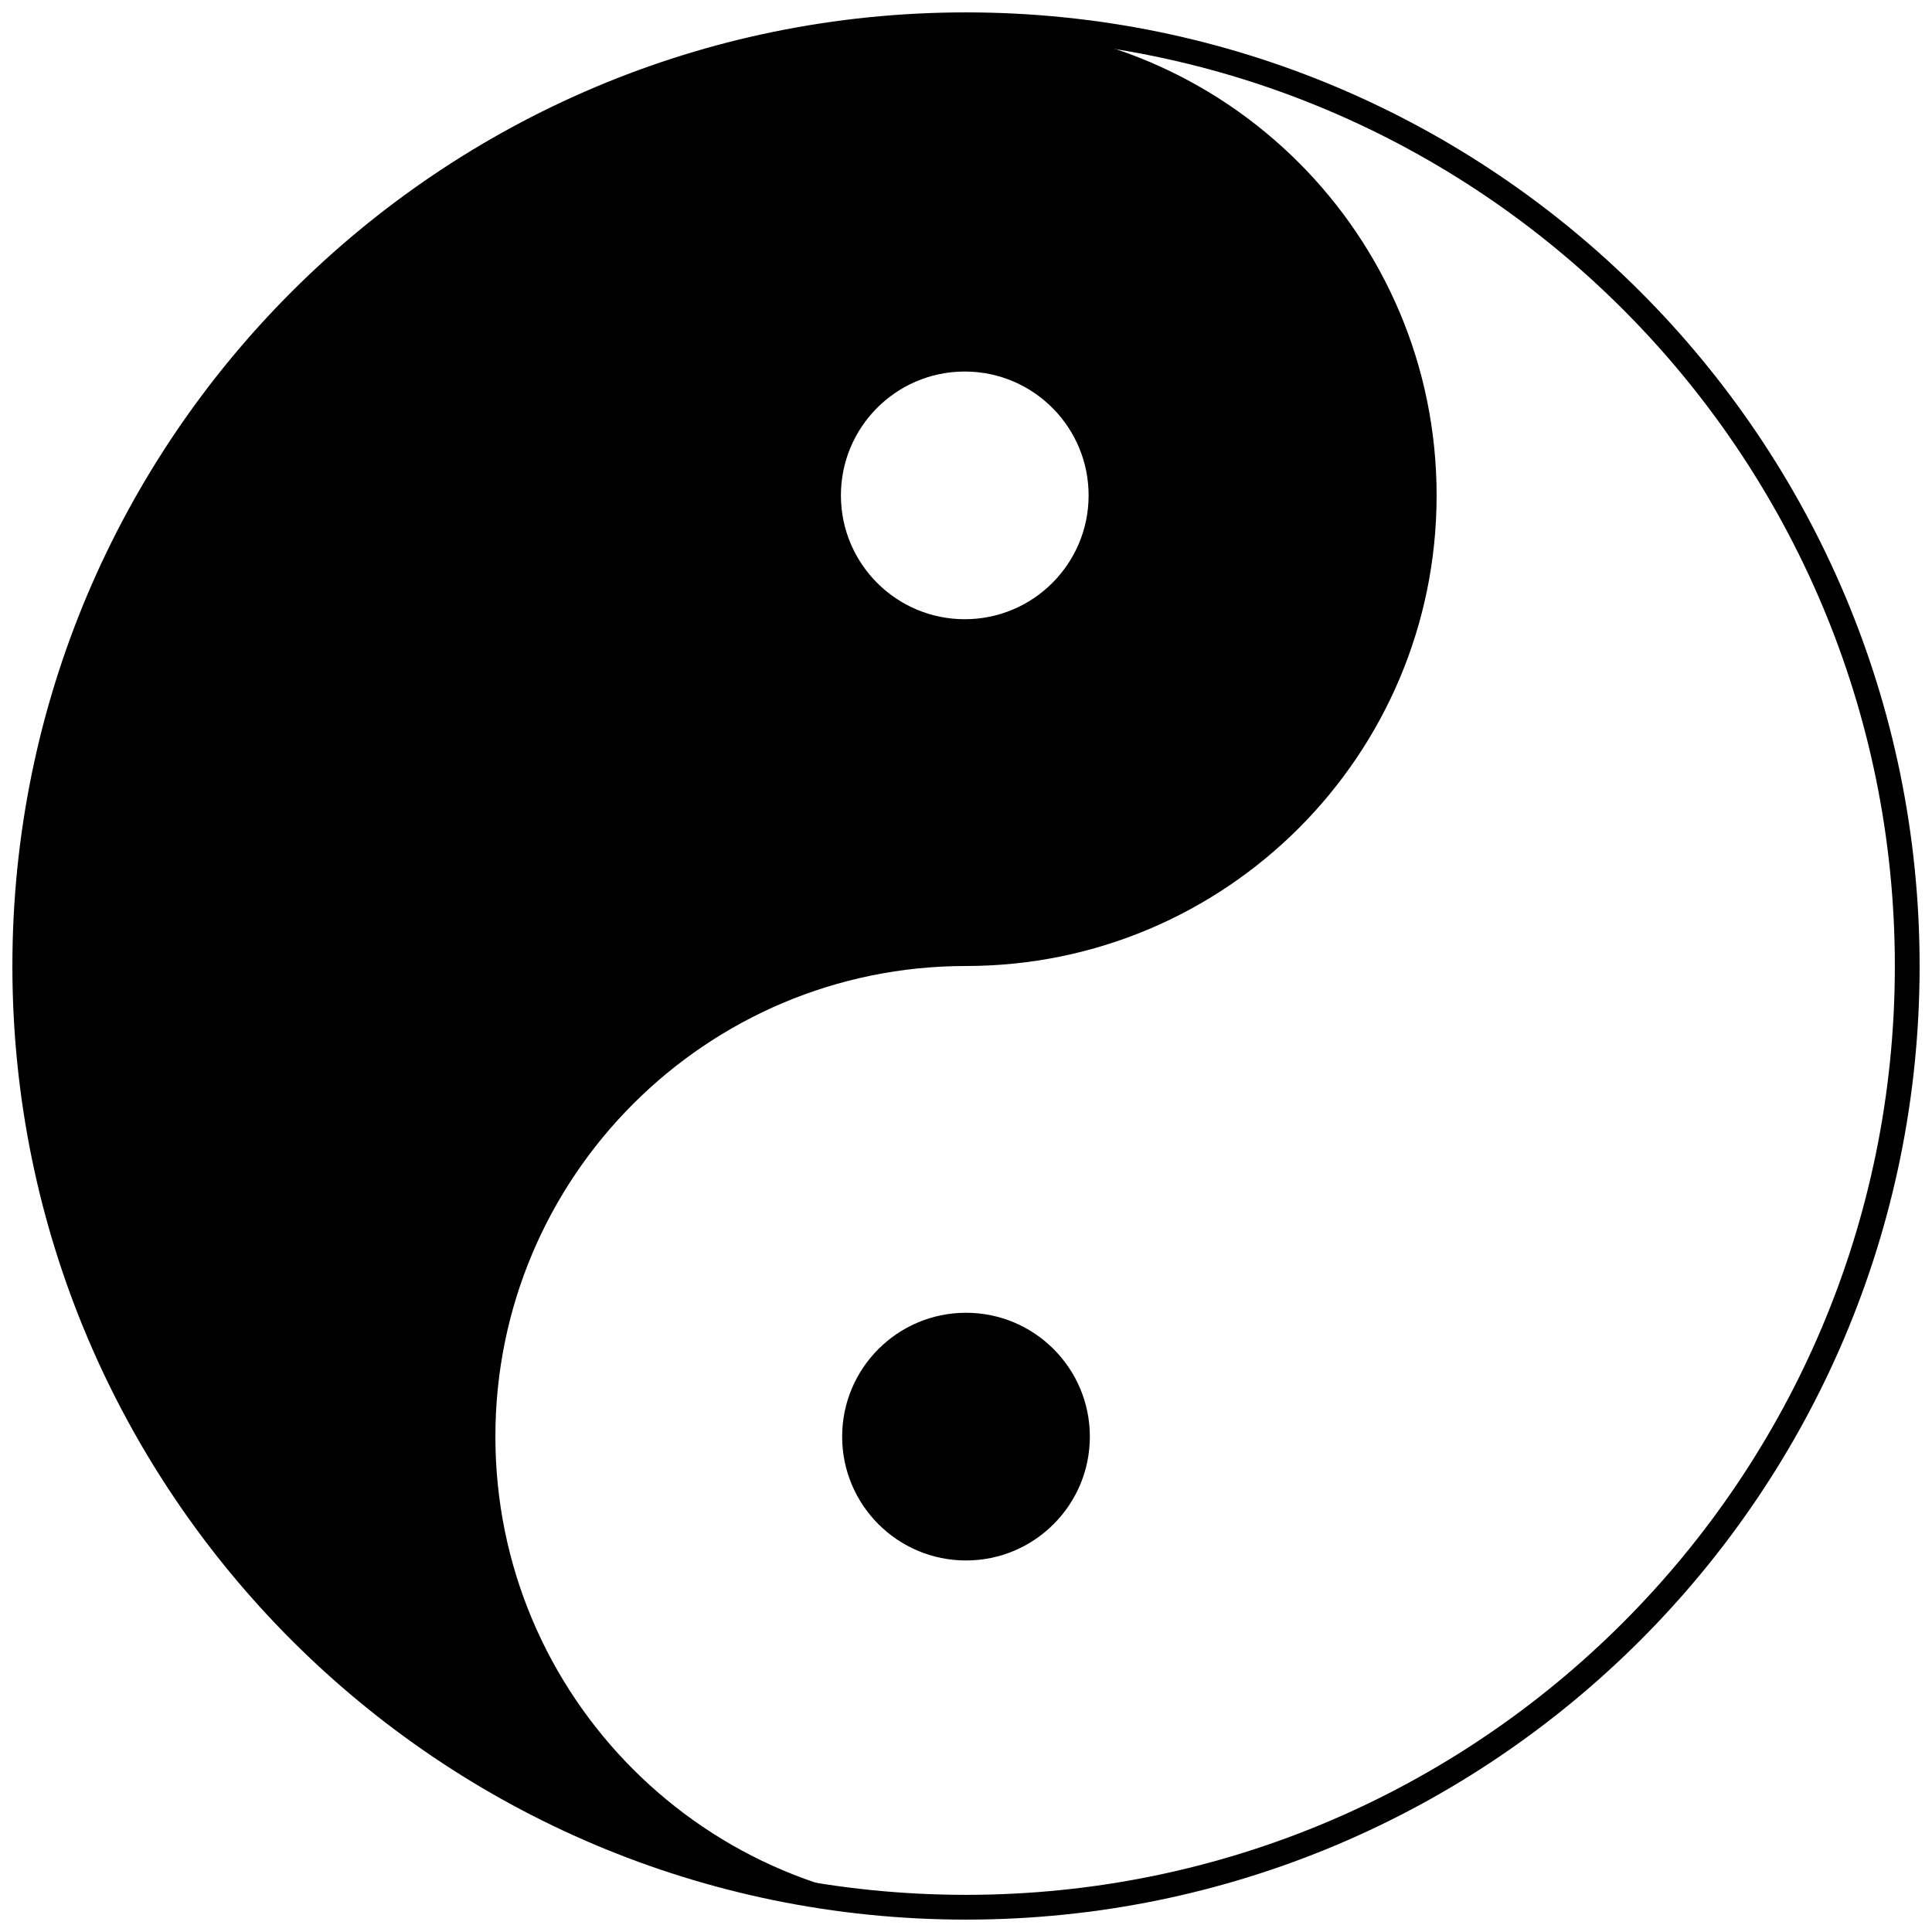
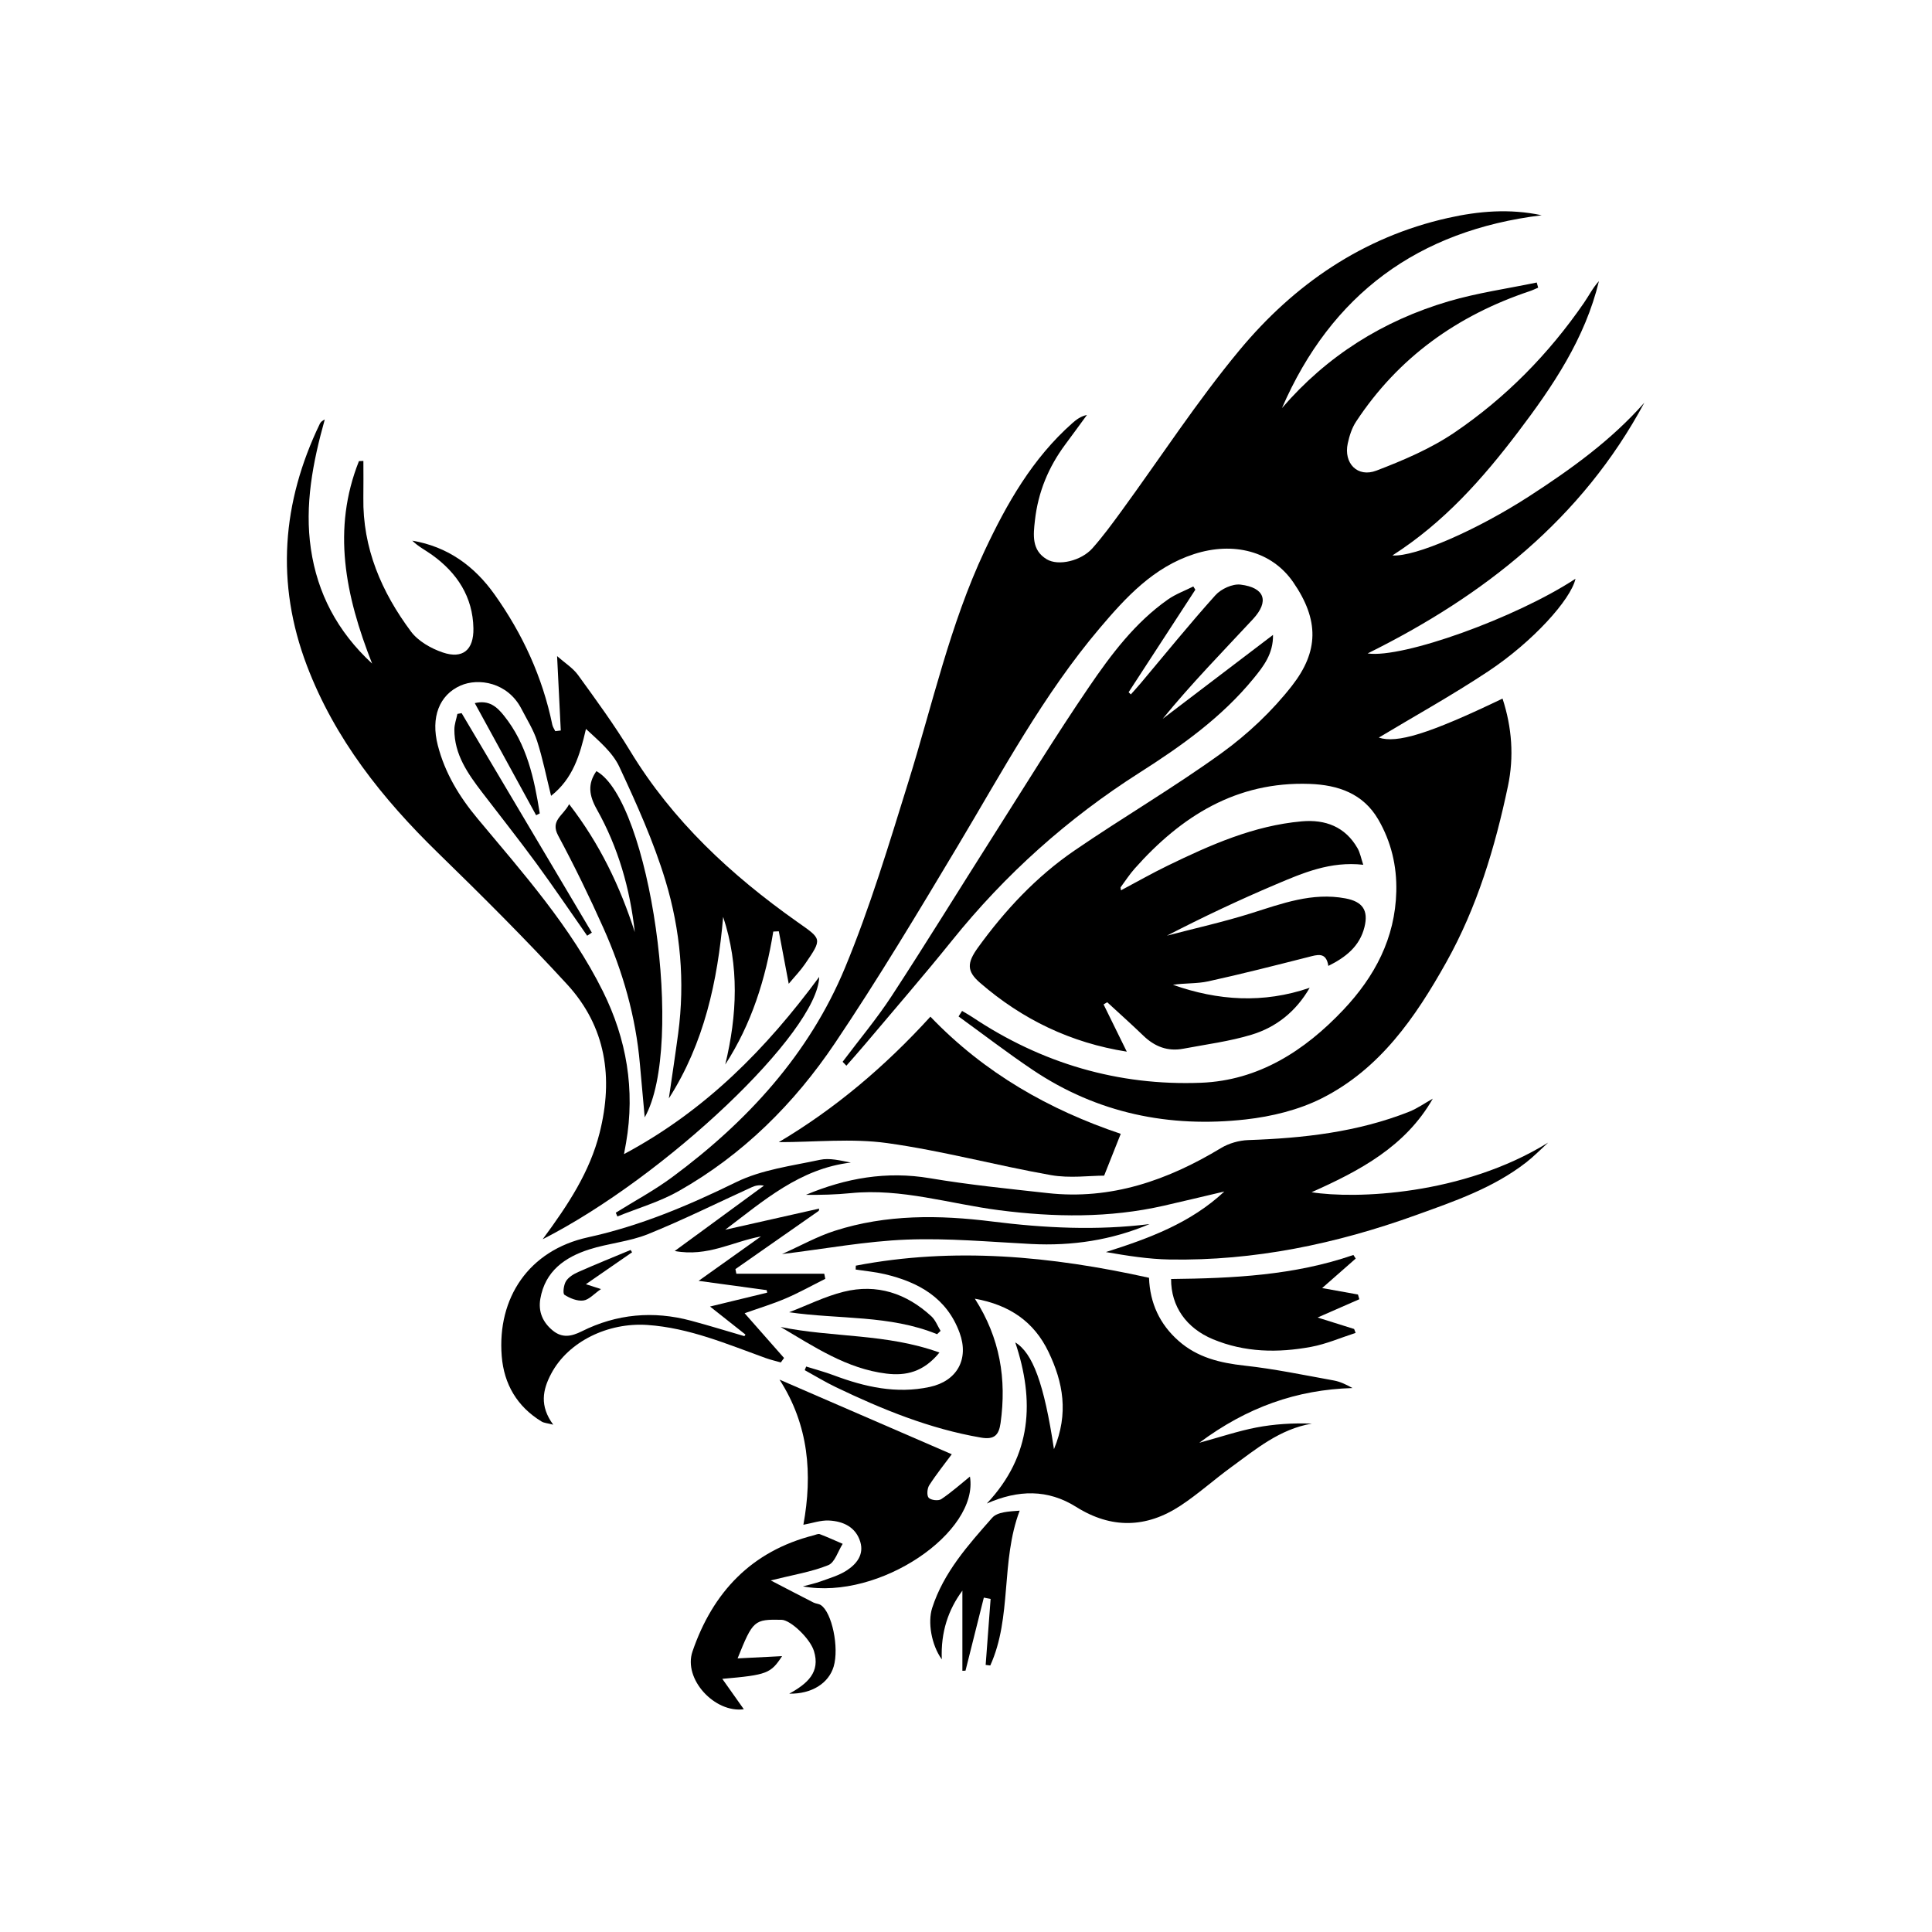
- <svg xmlns="http://www.w3.org/2000/svg" width="468" height="468" viewBox="-39 -39 78 78">
-   <circle fill="none" r="38" stroke="#000" />
-   <path d="M0,38A19,19 0 1,1 0,0A19,19 0 1,0 0-38A38,38 0 1,0 0,38M0-24a5,5 0 1,1-.1,0z" />
-   <circle cy="19" r="5" />
+ <svg xmlns="http://www.w3.org/2000/svg" version="1.1" id="Layer_1" x="0px" y="0px" width="864px" height="864px" viewBox="0 0 864 864" enable-background="new 0 0 864 864" xml:space="preserve">
+   <path fill-rule="evenodd" clip-rule="evenodd" d="M275.38,542.326c8.417-5.257,17.231-9.979,25.184-15.862  c33.52-24.799,61.258-54.948,77.341-93.712c11.202-27.001,19.651-55.202,28.351-83.171c10.768-34.62,18.546-70.207,34.062-103.253  c9.947-21.186,21.417-41.338,39.248-57.106c1.806-1.597,3.734-3.056,6.518-3.647c-3.216,4.387-6.406,8.793-9.655,13.156  c-7.529,10.113-12.18,21.342-13.596,33.93c-0.749,6.653-1.507,13.37,5.254,17.439c5.253,3.163,15.459,0.714,20.452-4.912  c4.628-5.214,8.776-10.876,12.894-16.517c17.56-24.05,33.848-49.146,52.825-72.013c24.437-29.443,55.135-50.621,93.26-59.181  c13.702-3.076,27.578-4.271,41.925-1.213c-55.2,6.781-94.058,35.297-116.143,86.236c20.107-23.368,45.209-39.12,74.57-47.761  c12.837-3.778,26.232-5.656,39.373-8.396c0.209,0.769,0.419,1.536,0.626,2.304c-1.256,0.527-2.484,1.139-3.775,1.57  c-32.371,10.832-58.775,29.652-77.669,58.363c-1.862,2.831-2.967,6.344-3.7,9.698c-1.931,8.845,4.319,15.431,12.821,12.179  c12.057-4.611,24.263-9.809,34.878-17.008c22.914-15.541,42.202-35.157,57.96-58.056c2.203-3.202,3.951-6.719,6.665-9.675  c-6.183,25.666-20.611,47.011-36.243,67.597c-15.787,20.792-33.009,40.285-56.105,55.079c10.132,0.745,37.83-11.332,61.446-26.647  c18.546-12.028,36.464-24.916,51.204-41.653c-27.906,51.996-71.838,86.409-123.738,112.128  c15.683,2.301,66.284-15.891,92.954-33.397c-2.051,9.251-18.995,28.117-39.064,41.427c-16.204,10.746-33.263,20.201-48.894,29.599  c8.019,2.666,22.149-1.488,55.333-17.442c4.202,12.895,5.191,25.984,2.414,39.171c-5.774,27.414-13.773,54.072-27.558,78.72  c-13.815,24.7-29.731,47.805-55.711,60.879c-10.336,5.201-22.414,8.14-33.998,9.437c-34.152,3.828-66.382-2.743-95.272-22.163  c-11.299-7.595-22.112-15.908-33.147-23.895c0.523-0.82,1.048-1.642,1.572-2.464c1.524,0.911,3.092,1.756,4.566,2.741  c30.975,20.69,65.28,30.819,102.3,29.38c25.669-1,46.328-14.263,63.676-32.643c14.014-14.848,23.142-31.977,23.648-52.917  c0.279-11.444-2.311-22.234-8.017-32.102c-6.783-11.733-18.063-15.535-30.753-15.986c-32.704-1.162-57.413,14.422-78.233,37.874  c-2.305,2.594-4.207,5.546-6.273,8.348c-0.09,0.121,0.036,0.4,0.157,1.363c7.106-3.771,13.887-7.633,20.89-11.034  c19.101-9.277,38.481-17.908,59.985-19.808c10.479-0.925,19.371,2.377,24.89,11.994c1.184,2.062,1.607,4.56,2.573,7.428  c-14.716-1.657-26.987,3.654-39.138,8.804c-16.385,6.943-32.486,14.551-48.668,22.898c12.559-3.293,25.266-6.116,37.638-10.005  c13.807-4.341,27.313-9.468,42.214-6.665c7.61,1.431,10.36,5.279,8.509,12.791c-2.138,8.689-8.449,13.576-16.163,17.409  c-0.982-6.469-4.958-4.983-9.135-3.926c-14.833,3.758-29.663,7.555-44.605,10.827c-5.083,1.114-10.496,0.725-15.762,1.549  c20.111,7.089,40.384,8.465,61.16,1.323c-6.077,10.544-14.894,17.609-25.915,20.964c-9.935,3.024-20.394,4.354-30.646,6.293  c-6.941,1.311-12.768-0.948-17.815-5.823c-5.278-5.097-10.765-9.979-16.16-14.956c-0.548,0.32-1.096,0.64-1.645,0.96  c3.39,6.896,6.778,13.792,10.384,21.126c-25.09-3.938-46.78-14.446-65.639-30.796c-5.945-5.153-5.918-8.833-0.873-15.802  c12.074-16.678,26.062-31.653,43.055-43.298c21.699-14.872,44.495-28.185,65.796-43.584c11.701-8.46,22.653-18.771,31.522-30.137  c11.934-15.289,12.309-29.306,0.55-46.351c-9.546-13.835-26.703-18.238-44.301-12.552c-18.135,5.859-30.463,19.273-42.184,33.103  c-25.24,29.784-43.586,64.118-63.511,97.428c-17.777,29.721-35.604,59.473-54.927,88.189c-18.219,27.075-41.23,49.953-69.928,66.182  c-8.53,4.822-18.212,7.606-27.366,11.325C275.857,543.447,275.619,542.887,275.38,542.326z" />
+   <path fill-rule="evenodd" clip-rule="evenodd" d="M242.687,554.197c11.621-15.721,21.088-30.232,25.459-47.551  c6.234-24.701,2.843-47.523-14.578-66.49c-18.54-20.186-38.003-39.555-57.643-58.688c-24.929-24.284-46.218-50.989-58.695-83.845  c-13.984-36.823-11.16-72.886,5.805-108.113c0.371-0.771,1.069-1.383,2.203-1.913c-5.334,19.048-9.1,38.351-6.197,57.947  c2.911,19.649,11.68,36.729,27.367,51.209c-12.072-30.625-17.972-60.184-5.888-90.534c0.663-0.028,1.325-0.057,1.988-0.085  c0,5.454,0.075,10.908-0.014,16.36c-0.365,22.632,8.136,42.27,21.299,59.93c3.217,4.316,8.964,7.582,14.215,9.362  c8.896,3.016,13.891-1.074,13.704-10.817c-0.27-14.047-7.27-24.745-18.469-32.799c-2.944-2.117-6.232-3.753-8.862-6.381  c15.765,2.663,27.702,11.271,36.809,24.086c12.535,17.64,21.418,36.926,25.799,58.202c0.209,1.016,0.877,1.937,1.332,2.902  c0.82-0.1,1.64-0.201,2.461-0.301c-0.526-10.63-1.053-21.261-1.646-33.263c3.386,3.001,7.062,5.278,9.409,8.518  c8.046,11.105,16.172,22.216,23.278,33.925c18.991,31.294,45.127,55.502,74.638,76.359c11.051,7.81,11.455,7.363,3.521,18.926  c-2.024,2.949-4.555,5.552-7.26,8.803c-1.614-8.549-3.022-16.008-4.431-23.467c-0.827,0.041-1.652,0.082-2.479,0.123  c-3.416,21.203-9.72,41.318-21.476,59.456c5.338-22.104,6.324-44.036-0.937-66.028c-2.503,28.778-8.464,56.434-24.29,81.201  c1.396-9.672,2.873-19.332,4.169-29.018c3.106-23.21,1.031-46.255-5.685-68.406c-5.293-17.457-12.89-34.308-20.623-50.886  c-3.057-6.554-9.252-11.643-14.925-16.945c-2.716,11.82-5.883,22.291-15.6,29.926c-2.141-8.603-3.732-16.708-6.252-24.514  c-1.622-5.021-4.554-9.628-6.996-14.371c-6.138-11.921-19.245-13.961-27.254-10.417c-9.502,4.205-13.38,14.174-10.158,26.705  c3.19,12.412,9.602,22.966,17.806,32.801c20.4,24.454,41.688,48.354,56.013,77.186c10.637,21.411,14.477,44.041,10.371,67.796  c-0.191,1.11-0.402,2.216-0.915,5.03c36.53-19.51,63.645-47.2,87.289-79.235C365.733,461.49,297.874,526.095,242.687,554.197z" />
+   <path fill-rule="evenodd" clip-rule="evenodd" d="M382.724,566.008c43.853-8.42,87.324-4.304,131.123,5.428  c0.415,11.351,4.797,20.767,13.204,28.197c8.426,7.446,18.526,9.874,29.501,11.076c13.394,1.468,26.646,4.246,39.927,6.646  c2.862,0.517,5.58,1.831,8.354,3.383c-24.928,0.737-47.143,8.561-68.504,24.479c9.657-2.642,17.445-5.271,25.443-6.818  c8.071-1.561,16.351-2.049,24.903-1.752c-14.39,2.438-24.985,11.402-36.028,19.44c-7.708,5.61-14.835,12.066-22.78,17.293  c-15.227,10.014-30.896,10.383-46.571,0.533c-12.767-8.023-25.943-7.702-39.979-1.537c20.292-21.562,21.394-46.105,12.716-72.042  c7.756,4.713,12.881,18.291,17.302,47.743c6.706-16.071,4.07-29.898-2.411-43.449c-6.488-13.563-17.438-21.07-32.963-23.844  c11.313,17.64,14.225,36.021,11.499,55.587c-0.764,5.489-2.847,7.541-8.746,6.53c-22.932-3.93-44.16-12.602-64.947-22.577  c-4.748-2.278-9.263-5.041-13.885-7.581c0.213-0.54,0.426-1.079,0.64-1.621c4.086,1.284,8.242,2.382,12.246,3.882  c13.936,5.226,28.071,8.468,43.031,5.242c12.166-2.623,17.649-12.397,13.356-24.169c-5.726-15.7-18.379-22.722-33.59-26.293  c-4.227-0.994-8.597-1.376-12.901-2.037C382.684,567.166,382.705,566.587,382.724,566.008z" />
+   <path fill-rule="evenodd" clip-rule="evenodd" d="M640.752,491.328c-12.183,21.354-32.55,32.198-54.212,41.843  c19.363,3.078,67.601,1.456,105.79-22.187c-3.245,2.949-6.315,6.12-9.763,8.808c-14.754,11.503-32.239,17.458-49.51,23.677  c-35.53,12.794-72.077,20.448-110.015,19.788c-9.466-0.164-18.907-1.667-28.483-3.331c19.278-6.105,37.911-12.973,52.979-27.08  c-9.023,2.12-18.035,4.295-27.072,6.352c-24.403,5.554-48.969,5.19-73.625,2.017c-22.091-2.845-43.691-9.896-66.39-7.636  c-6.64,0.661-13.329,0.832-20.042,0.753c17.826-7.46,36.026-10.712,55.468-7.426c17.418,2.945,35.049,4.699,52.622,6.649  c28.363,3.148,53.643-5.698,77.538-20.138c3.528-2.133,8.079-3.429,12.21-3.569c24.561-0.837,48.752-3.536,71.811-12.633  C633.813,495.733,637.197,493.313,640.752,491.328z" />
+   <path fill-rule="evenodd" clip-rule="evenodd" d="M376.818,474.843c7.358-9.796,15.276-19.227,21.962-29.462  c15.386-23.555,30.122-47.534,45.215-71.282c14.196-22.339,28.038-44.926,42.94-66.788c9.936-14.576,20.625-28.862,35.367-39.217  c3.447-2.421,7.553-3.906,11.355-5.821c0.301,0.483,0.603,0.967,0.903,1.451c-9.945,15.28-19.891,30.561-29.837,45.842  c0.329,0.327,0.657,0.655,0.985,0.982c1.469-1.66,2.975-3.289,4.401-4.983c11.092-13.183,21.926-26.596,33.441-39.398  c2.516-2.796,7.653-5.158,11.219-4.725c10.876,1.323,12.963,7.474,5.538,15.461c-13.573,14.601-27.533,28.843-40.361,44.566  c16.22-12.337,32.438-24.674,49.349-37.536c0.141,8.43-4.223,14.009-8.715,19.501c-14.206,17.366-32.253,30.196-50.924,42.075  c-32.146,20.455-60.059,45.447-83.934,75.125c-12.685,15.767-25.969,31.052-39.007,46.534c-2.681,3.185-5.467,6.279-8.206,9.417  C377.947,476.004,377.382,475.423,376.818,474.843z" />
+   <path fill-rule="evenodd" clip-rule="evenodd" d="M416.08,454.661c24.369,25.438,53.398,41.717,85.123,52.396  c-2.085,5.25-4.506,11.346-7.425,18.696c-6.504,0-15.389,1.248-23.79-0.236c-24.492-4.326-48.63-10.903-73.223-14.32  c-15.889-2.209-32.333-0.416-48.501-0.416C373.241,495.967,395.649,477.09,416.08,454.661z" />
+   <path fill-rule="evenodd" clip-rule="evenodd" d="M425.633,650.35c-3.043,4.111-6.817,8.816-10.072,13.856  c-0.93,1.438-1.173,4.613-0.246,5.61c1.014,1.09,4.347,1.469,5.627,0.608c4.656-3.133,8.876-6.912,12.823-10.096  c4.096,24.768-40.294,55.402-74.717,49.116c2.682-0.741,5.425-1.312,8.031-2.26c3.896-1.417,8.02-2.594,11.454-4.796  c4.434-2.842,7.931-7.067,6.2-12.838c-1.994-6.651-7.659-9.244-13.993-9.565c-3.718-0.188-7.515,1.189-11.462,1.896  c4.121-22.568,2.446-44.513-10.667-64.904C374.725,628.292,400.248,639.351,425.633,650.35z" />
+   <path fill-rule="evenodd" clip-rule="evenodd" d="M333.006,587.284c5.861,6.654,11.744,13.334,17.627,20.014  c-0.482,0.665-0.966,1.327-1.448,1.992c-2.264-0.648-4.575-1.169-6.785-1.966c-17.256-6.225-34.129-13.497-52.866-14.792  c-17.553-1.213-35.379,7.356-43.025,21.762c-3.842,7.24-5.289,14.432,0.899,22.831c-2.599-0.68-4.1-0.732-5.217-1.415  c-10.94-6.67-16.817-16.724-17.817-29.24c-2.081-26.046,12.126-47.338,38.539-53.127c23.526-5.157,44.929-14.228,66.335-24.699  c11.406-5.579,24.814-7.26,37.473-9.977c4.327-0.929,9.126,0.347,13.785,1.234c-22.87,2.713-39.147,17.191-56.202,30.061  c14.013-3.158,28.035-6.316,42.058-9.477c-0.069,0.339-0.139,0.678-0.208,1.016c-12.423,8.685-24.847,17.368-37.271,26.054  c0.138,0.685,0.276,1.369,0.414,2.053c13.103,0,26.207,0,39.31,0c0.156,0.763,0.312,1.525,0.468,2.288  c-5.9,2.953-11.68,6.191-17.737,8.778C345.38,583.218,339.141,585.104,333.006,587.284z M312.422,572.805  c9.816-6.99,18.854-13.427,27.892-19.862c-12.658,2.309-23.884,9.26-38.581,6.513c14.023-10.272,26.962-19.752,39.901-29.229  c-2.244-0.439-3.972,0.024-5.577,0.756c-15.424,7.024-30.618,14.611-46.319,20.943c-8.314,3.352-17.649,4.073-26.252,6.828  c-10.911,3.494-19.719,9.729-21.849,22.087c-0.987,5.729,1.07,10.521,5.596,14.208c4.229,3.446,8.333,2.622,12.929,0.327  c15.617-7.801,31.996-9.268,48.843-4.757c8.005,2.142,15.927,4.597,23.887,6.911c0.163-0.236,0.326-0.472,0.487-0.707  c-5.079-4.019-10.159-8.036-15.849-12.537c9.236-2.241,17.399-4.224,25.562-6.204c-0.072-0.374-0.144-0.748-0.215-1.122  C332.798,575.584,322.721,574.21,312.422,572.805z" />
+   <path fill-rule="evenodd" clip-rule="evenodd" d="M283.879,416.856c-2.124-19.456-7.438-37.941-16.965-54.896  c-3.482-6.198-4.22-11.347-0.201-17.108c23.838,13.125,39.816,122.667,21.604,154.839c-0.792-8.748-1.498-16.23-2.14-23.719  c-1.829-21.311-7.678-41.595-16.354-61.013c-6.243-13.973-12.958-27.769-20.197-41.25c-3.679-6.853,2.242-8.857,4.892-14.085  C268.242,377.394,277.317,396.416,283.879,416.856z" />
+   <path fill-rule="evenodd" clip-rule="evenodd" d="M344.674,706.774c7.37,3.82,13.234,6.891,19.134,9.891  c1.016,0.517,2.324,0.52,3.258,1.128c5.011,3.255,8.267,19.063,5.754,27.493c-2.209,7.406-9.704,12.318-19.879,12.133  c8.2-4.497,13.99-9.623,11.057-19.079c-1.746-5.629-10.472-13.888-14.495-13.963c-12.268-0.229-12.772,0.177-19.649,17.264  c7.449-0.377,13.967-0.708,19.898-1.009c-5.076,7.745-6.655,8.406-26.733,10.157c3.505,4.953,6.593,9.314,9.619,13.59  c-12.972,1.789-27.196-13.45-22.95-25.845c9.059-26.444,26.362-44.855,54.227-51.944c0.899-0.229,1.97-0.782,2.703-0.505  c3.461,1.312,6.834,2.861,10.238,4.325c-2.105,3.294-3.502,8.344-6.457,9.539C362.951,702.962,354.799,704.237,344.674,706.774z" />
+   <path fill-rule="evenodd" clip-rule="evenodd" d="M523.72,571.977c27.524-0.307,55.067-1.58,81.522-10.749  c0.347,0.536,0.694,1.071,1.041,1.607c-4.843,4.257-9.687,8.513-15.014,13.193c5.485,0.988,10.751,1.936,16.016,2.883  c0.205,0.704,0.41,1.407,0.615,2.111c-5.859,2.568-11.72,5.136-18.669,8.18c5.962,1.871,11.151,3.501,16.34,5.13  c0.224,0.584,0.447,1.169,0.671,1.752c-6.619,2.127-13.106,4.976-19.888,6.234c-14.845,2.756-29.687,2.526-43.929-3.408  C530.578,593.973,523.65,584.254,523.72,571.977z" />
+   <path fill-rule="evenodd" clip-rule="evenodd" d="M430.384,747.194c0-12.027,0-24.053,0-35.852  c-6.291,8.503-9.716,18.508-9.208,30.741c-4.725-6.587-6.328-16.709-4.303-22.995c5.136-15.95,16.1-28.134,26.812-40.306  c2.355-2.676,7.553-2.853,12.322-3.211c-8.604,22.737-3.323,47.553-13.152,69.244c-0.688-0.086-1.376-0.173-2.063-0.26  c0.738-9.838,1.477-19.675,2.215-29.513c-1.012-0.189-2.022-0.381-3.034-0.572c-2.731,10.887-5.463,21.772-8.195,32.66  C431.313,747.152,430.848,747.174,430.384,747.194z" />
+   <path fill-rule="evenodd" clip-rule="evenodd" d="M514.092,547.416c-16.951,7.18-34.596,9.842-52.896,8.905  c-18.584-0.949-37.231-2.687-55.767-1.96c-18.164,0.711-36.223,4.092-55.711,6.469c8.333-3.732,15.704-7.872,23.591-10.408  c23.058-7.411,46.746-7.131,70.476-4.152C467.169,549.204,490.55,550.359,514.092,547.416z" />
+   <path fill-rule="evenodd" clip-rule="evenodd" d="M262.586,418.462c-7.586-10.836-14.993-21.803-22.809-32.47  c-7.839-10.697-16.1-21.084-24.151-31.626c-6.4-8.379-12.472-16.955-12.429-28.134c0.008-2.324,0.882-4.645,1.357-6.967  c0.63-0.114,1.261-0.227,1.891-0.34c19.411,32.712,38.823,65.425,58.234,98.137C263.981,417.528,263.283,417.995,262.586,418.462z" />
+   <path fill-rule="evenodd" clip-rule="evenodd" d="M420.124,604.861c-7.139,8.763-15.029,10.486-23.705,9.425  c-17.758-2.173-32.261-11.986-47.306-20.851C372.224,598.204,396.381,596.271,420.124,604.861z" />
+   <path fill-rule="evenodd" clip-rule="evenodd" d="M419.067,596.665c-21.232-8.685-43.892-6.581-66.154-9.821  c8.107-3.114,16.004-7.072,24.367-9.159c14.858-3.708,28.077,0.693,39.245,10.988c1.819,1.676,2.76,4.305,4.107,6.493  C420.11,595.666,419.588,596.165,419.067,596.665z" />
+   <path fill-rule="evenodd" clip-rule="evenodd" d="M239.757,364.58c-9.055-16.551-18.108-33.103-27.43-50.144  c6.488-1.536,9.964,1.777,13.015,5.569c10.293,12.791,13.568,28.136,16.042,43.747C240.842,364.028,240.3,364.304,239.757,364.58z" />
+   <path fill-rule="evenodd" clip-rule="evenodd" d="M282.668,560.028c-6.575,4.545-13.15,9.09-20.655,14.278  c2.763,0.888,4.143,1.332,6.747,2.168c-3.103,2.136-5.335,4.781-7.874,5.119c-2.726,0.361-6.034-0.992-8.463-2.562  c-0.816-0.527-0.345-4.407,0.674-6.049c1.129-1.817,3.391-3.208,5.453-4.121c7.754-3.437,15.627-6.604,23.457-9.871  C282.228,559.336,282.448,559.683,282.668,560.028z" />
</svg>
